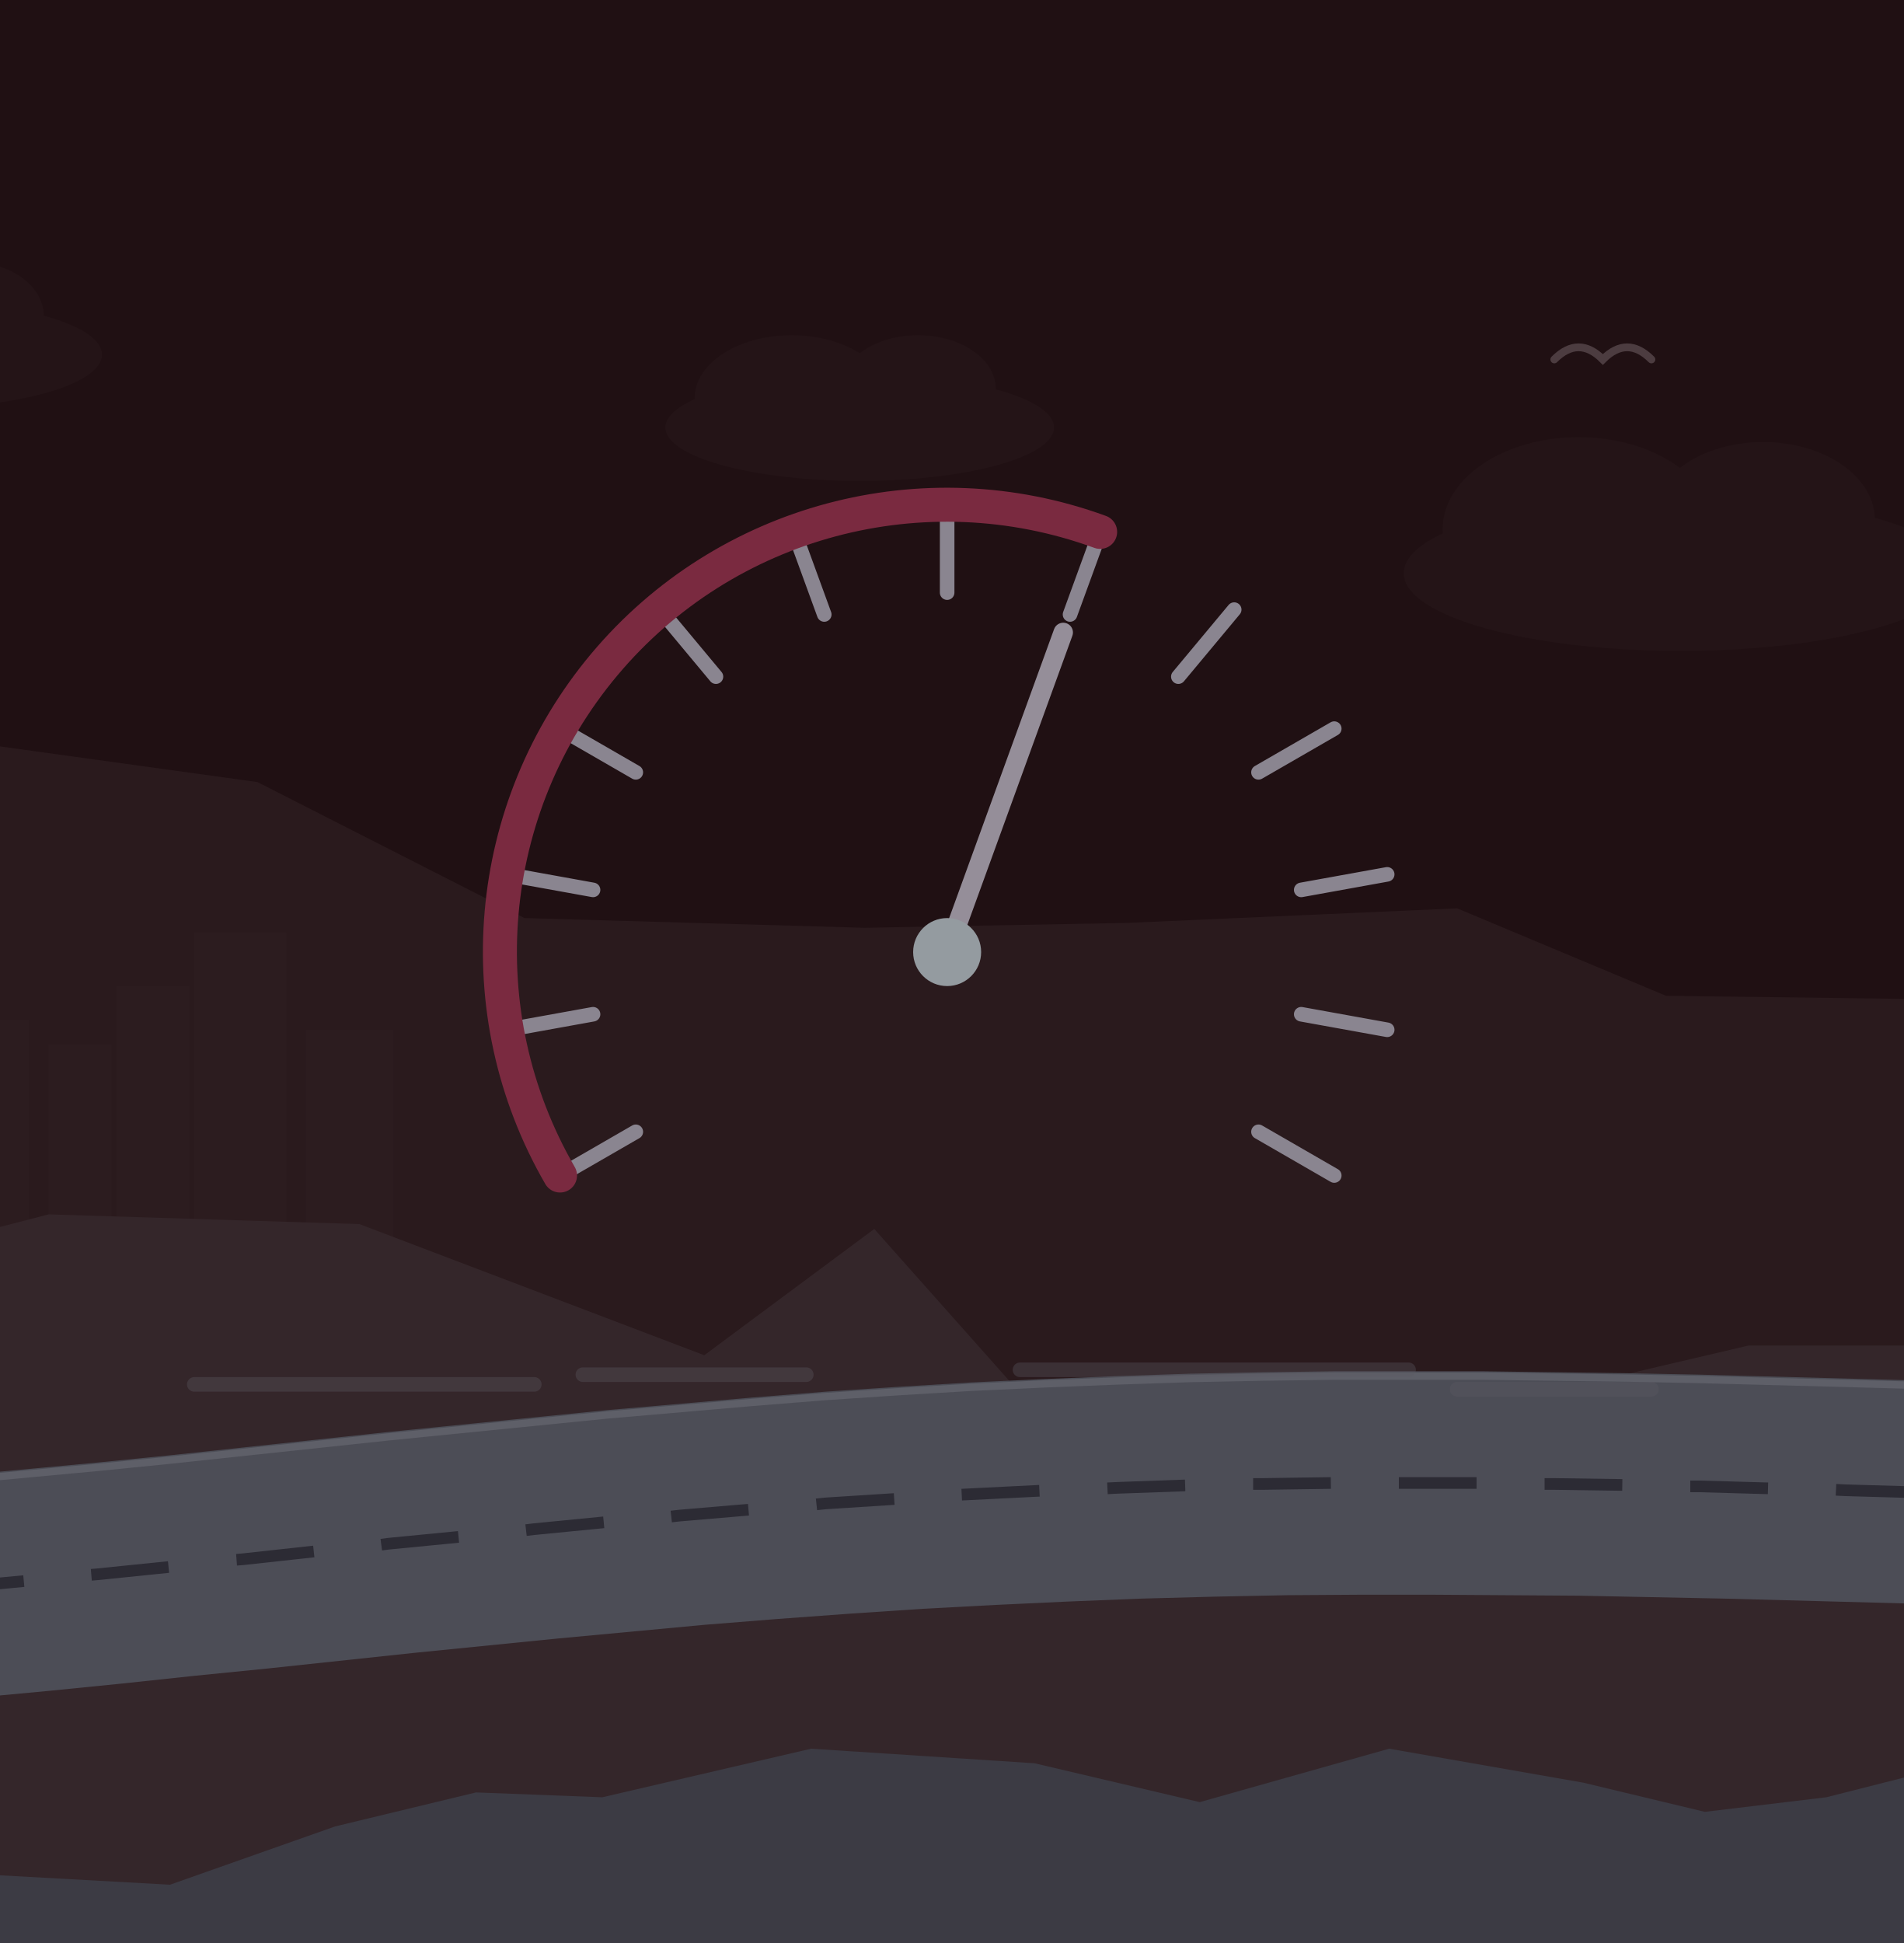
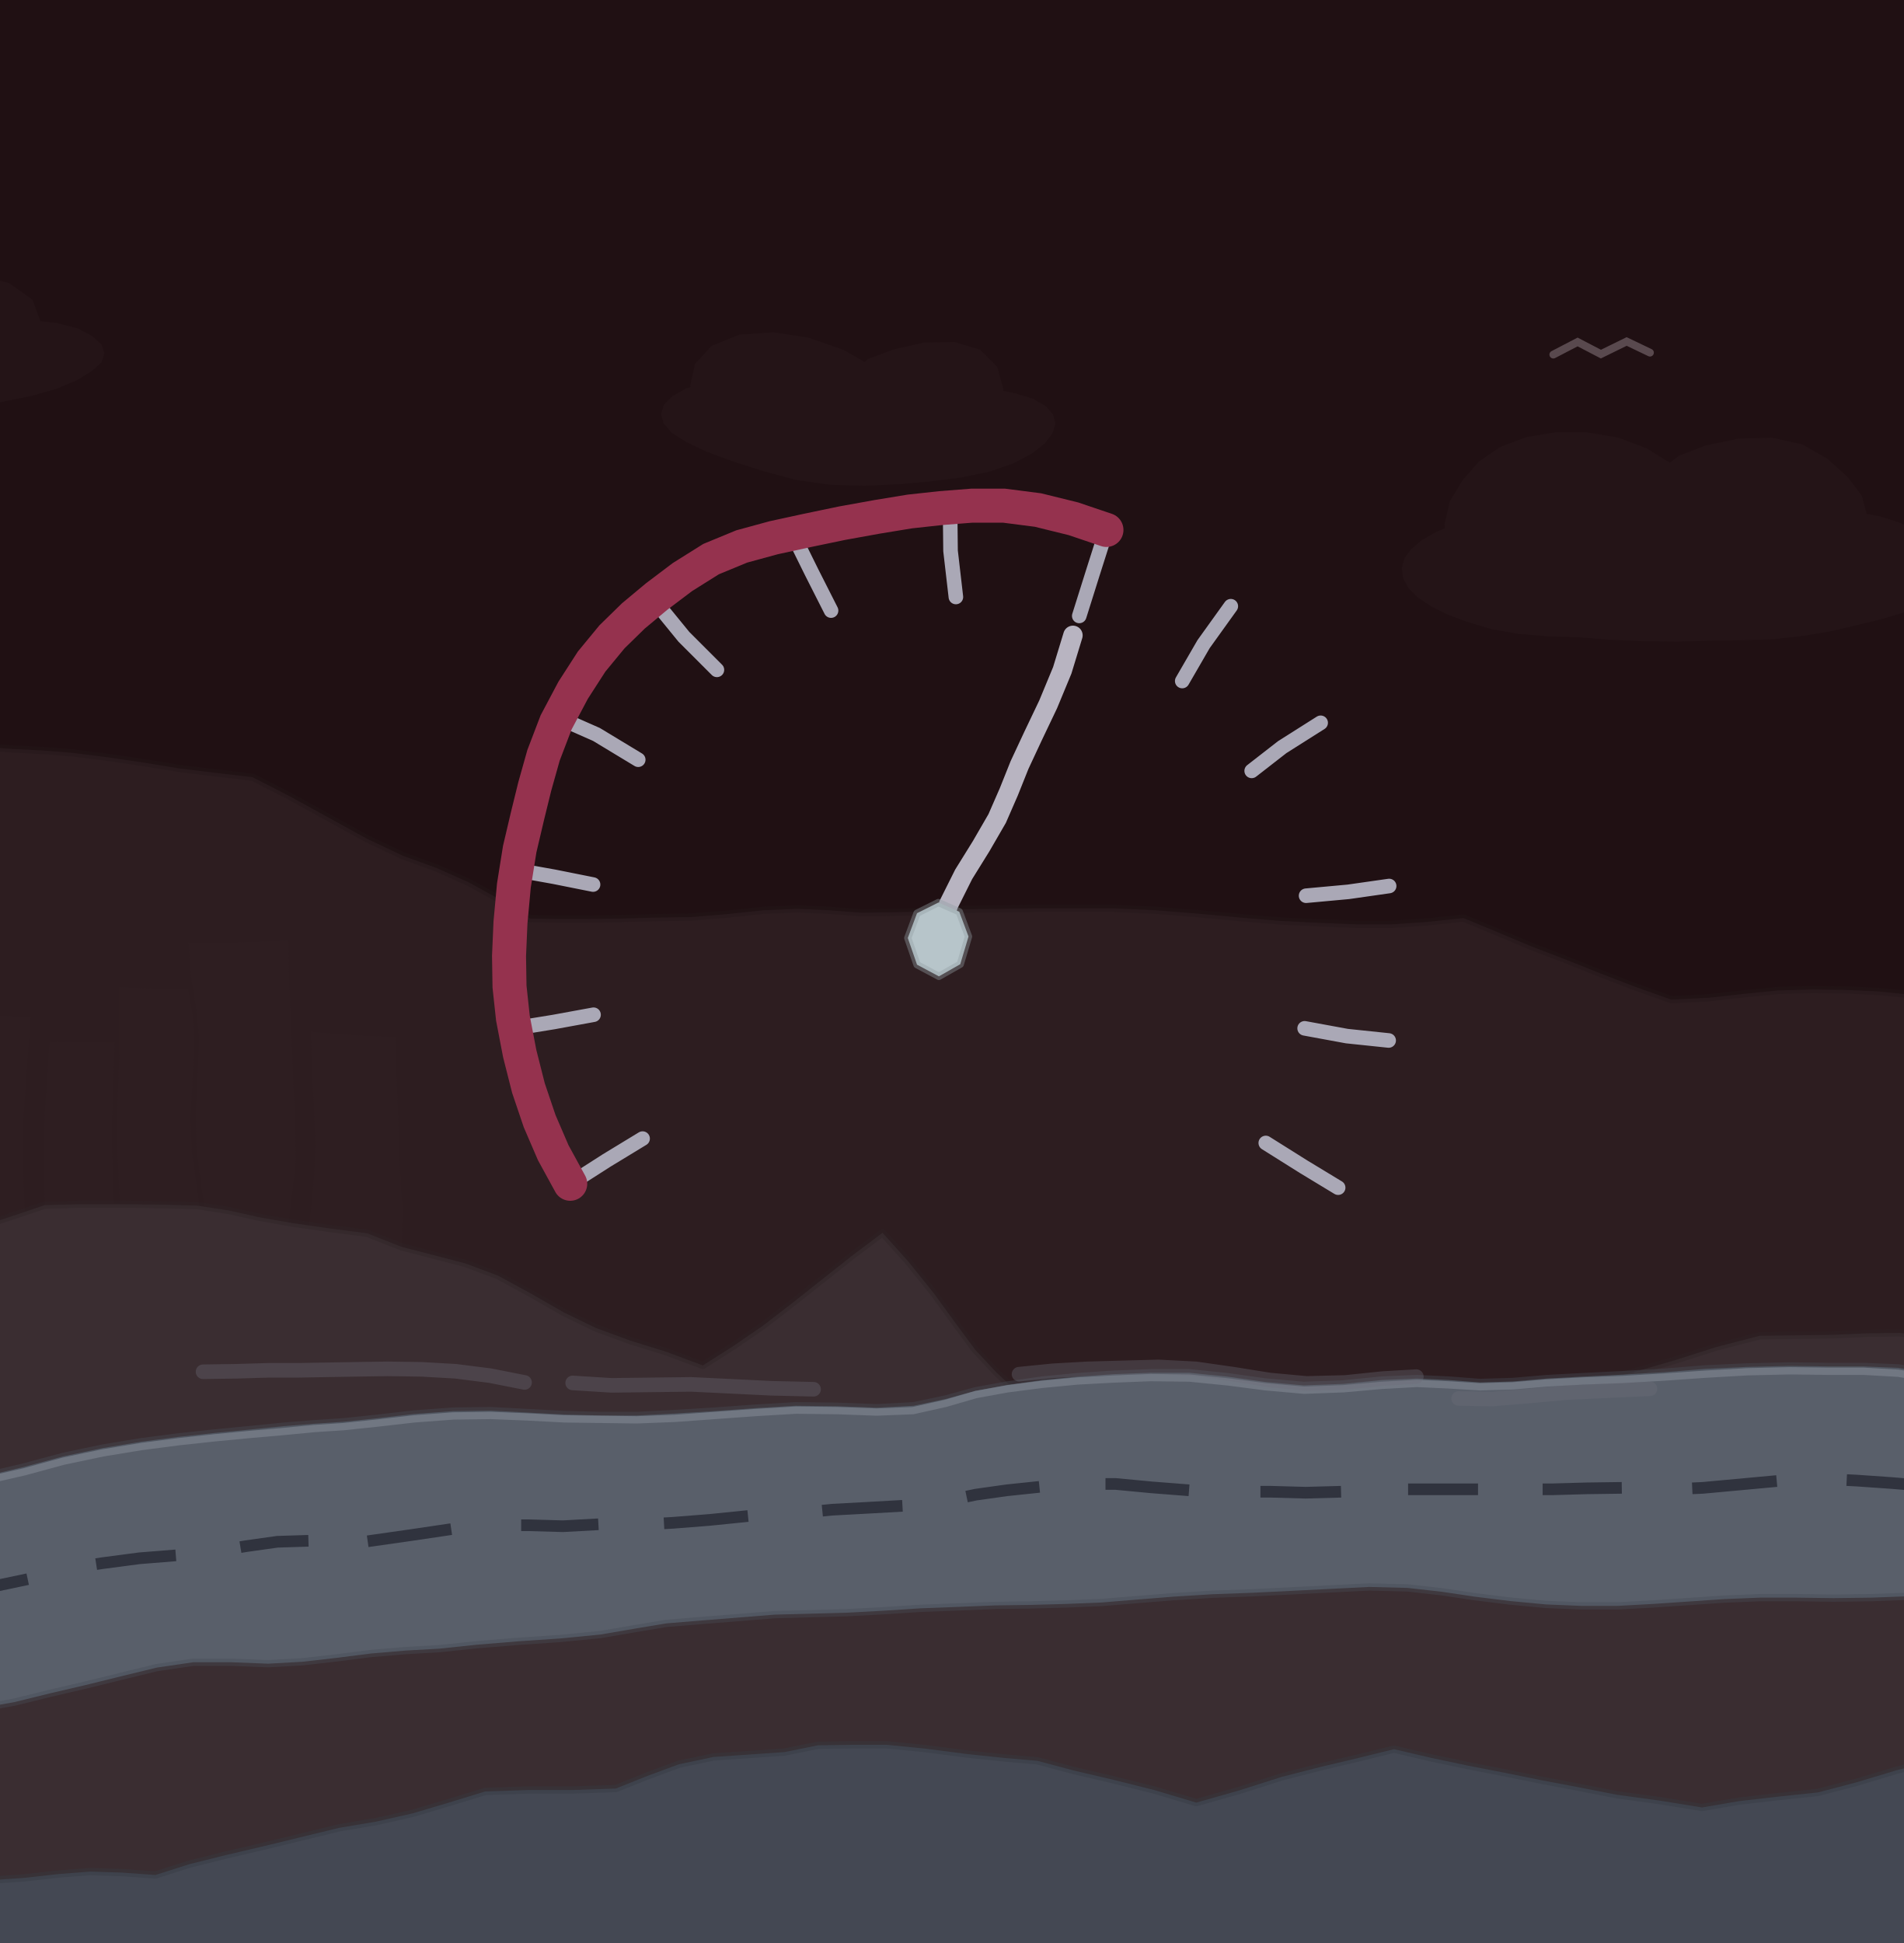
<svg xmlns="http://www.w3.org/2000/svg" viewBox="0 0 392 400">
  <g transform="translate(-780 0)">
    <path d="M0 0H1950V400H0Z" fill="#201013" />
-     <path d="M725 73A38 11 0 1 0 801 73A38 11 0 1 0 725 73ZM730 67A19 13 0 1 0 768 67A19 13 0 1 0 730 67ZM759 65A15 11 0 1 0 789 65A15 11 0 1 0 759 65ZM917 88A40 11 0 1 0 997 88A40 11 0 1 0 917 88ZM923 82A20 13 0 1 0 963 82A20 13 0 1 0 923 82ZM953 80A16 11 0 1 0 985 80A16 11 0 1 0 953 80ZM1069 118A57 16 0 1 0 1183 118A57 16 0 1 0 1069 118ZM1077 109A28 19 0 1 0 1133 109A28 19 0 1 0 1077 109ZM1120 107A23 16 0 1 0 1166 107A23 16 0 1 0 1120 107Z" fill="#241417" />
-     <path d="M768 152L768 152L833 161L888 189L958 191L1012 190L1080 187L1123 205L1184 205.8L1184 420L768 420Z" fill="#2A1A1D" />
-     <path d="M702 175H721V268H702ZM722 200H745V268H722ZM732 188H734V200H732ZM747 198H767V268H747ZM756 186H758V198H756ZM768 210H786V268H768ZM790 215H803V268H790ZM804 203H819V268H804ZM820 192H839V268H820ZM843 212H861V268H843Z" fill="#2C1C1F" />
-     <path d="M768 255.7L790 250L854 252L925 279L960 253L1000 298L1049 290L1093 288L1140 277L1184 277L1184 420L768 420Z" fill="#34262A" />
-     <path d="M1100 74q5-5 10 0q5-5 10 0" fill="none" stroke="#4C3C40" stroke-width="1.6" stroke-linecap="round" />
-     <path d="M768 304.1L770 303.9L785 302.5L800 301.1L815 299.6L830 298L845 296.4L860 294.8L875 293.3L890 291.8L905 290.3L920 289L935 287.7L950 286.5L965 285.5L980 284.6L995 283.9L1010 283.3L1025 282.8L1040 282.5L1055 282.3L1070 282.3L1085 282.3L1100 282.5L1115 282.7L1130 283L1145 283.4L1160 283.8L1175 284.2L1184 284.4L1184 330.4L1180 330.3L1165 329.9L1150 329.5L1135 329.1L1120 328.8L1105 328.5L1090 328.4L1075 328.3L1060 328.3L1045 328.4L1030 328.7L1015 329.1L1000 329.7L985 330.4L970 331.2L955 332.2L940 333.3L925 334.5L910 335.9L895 337.3L880 338.8L865 340.3L850 341.9L835 343.5L820 345L805 346.6L790 348.1L775 349.5L768 350.1Z" fill="#4C4D56" />
-     <path d="M755 306.2L770 304.9L785 303.5L800 302.1L815 300.6L830 299L845 297.4L860 295.8L875 294.3L890 292.8L905 291.3L920 290L935 288.7L950 287.5L965 286.5L980 285.6L995 284.9L1010 284.3L1025 283.8L1040 283.5L1055 283.3L1070 283.3L1085 283.3L1100 283.5L1115 283.7L1130 284L1145 284.4L1160 284.8L1175 285.2L1190 285.6" fill="none" stroke="#5E5F68" stroke-width="1.5" />
-     <path d="M768.9 327L770 326.9L784.9 325.5M798.8 324.2L800 324.1L814.7 322.6M828.7 321.1L830 321L844.6 319.4M858.5 318L860 317.8L874.4 316.4M888.3 315L890 314.8L904.3 313.4M918.2 312.2L920 312L934.1 310.8M948.1 309.7L950 309.5L964.1 308.6M978 307.7L980 307.6L994 306.9M1008 306.4L1010 306.3L1024 305.8M1038 305.5L1040 305.5L1054 305.3M1068 305.3L1070 305.3L1084 305.3M1098 305.5L1100 305.5L1114 305.7M1128 306L1130 306L1144 306.4M1158 306.7L1160 306.8L1174 307.2" fill="none" stroke="#2C2B34" stroke-width="2.4" />
-     <path d="M910.9 233L895.3 242M902.1 208.8L884.4 212M902.1 183.2L884.4 180M910.9 159L895.3 150M927.4 139.3L915.9 125.5M949.7 126.5L943.5 109.5M975 122L975 104M1000.3 126.5L1006.5 109.5M1022.6 139.3L1034.1 125.5M1039.1 159L1054.7 150M1047.9 183.2L1065.6 180M1047.9 208.8L1065.6 212M1039.1 233L1054.7 242" fill="none" stroke="#8A8590" stroke-width="3" stroke-linecap="round" />
-     <path d="M895.3 242A92 92 0 0 1 1006.5 109.5" fill="none" stroke="#7A2A40" stroke-width="7" stroke-linecap="round" />
-     <path d="M975 196L998.9 130.2" fill="none" stroke="#958E99" stroke-width="4" stroke-linecap="round" />
-     <path d="M968 196A7 7 0 1 0 982 196A7 7 0 1 0 968 196Z" fill="#949BA0" />
-     <path d="M820 285h70M900 283h46M990 282h80M1080 286h40" fill="none" stroke="#5C5862" stroke-width="3" stroke-linecap="round" opacity="0.35" />
-     <path d="M768 385.4L815 388L849 376L878 369L904 370L947 360L993 363L1027 371L1066 360L1106 367L1131 373L1156 370L1184 362.9L1184 420L768 420Z" fill="#3C3B44" />
+     <path d="M722.3 71.7L722.9 73.8L724.8 75.9L727.8 78L731.7 80L736.4 81.6L741.7 82.9L747.6 83.9L753.9 84.7L760.4 84.9L766.7 84.5L773.3 83.7L780 82.8L786.1 81.6L791.5 80.1L795.8 78.3L798.9 76.4L800.9 74.6L801.5 72.7L800.9 70.9L799 69.2L796 67.6L791.7 66.5L786.5 65.9L780.4 65.7L773.9 65.3L766.9 64.8L759.9 64.3L753.2 63.8L747 63.7L741.3 64L736.1 64.7L731.5 65.7L727.7 66.8L724.8 68.1L723 69.8L722.3 71.7ZM727.6 66.3L728.6 70.9L732 75.2L737.1 78.5L743.2 80.3L749.7 80.6L755.7 79.5L760.6 77.1L764 73.7L765.3 69.6L764 65.1L760.4 60.9L755.2 57.5L749.1 55.3L743 54.5L737.2 55.4L732.3 57.9L729 61.8L727.6 66.3ZM755.8 66.9L757.3 71.7L761.7 75.5L768 77.5L775 77.3L781.7 74.9L786.5 70.8L788.3 66.1L786.7 61.7L781.9 58.3L774.9 56.4L767.7 56.5L761.5 58.6L757.3 62.3L755.8 66.9ZM916.1 85.2L916.6 87.1L918.3 89.1L921.3 91L925.5 93L930.9 95L937.2 97L943.9 98.8L950.9 99.8L958 100L964.9 99.7L971.6 99.1L977.9 98.3L983.7 97.1L988.6 95.4L992.4 93.4L995.1 91.3L996.7 89.2L997.3 87.2L996.8 85.3L995.3 83.6L992.7 82.1L989.1 81L984.3 80L978.4 79.2L971.8 78.7L964.9 78.5L958 78.3L950.9 78L944 77.7L937.3 77.6L931 77.9L925.6 78.7L921.4 79.9L918.5 81.5L916.7 83.3L916.1 85.2ZM922.1 79.4L923.5 84.2L927.3 88.5L933.2 92.1L940.4 94.6L947.7 95.4L954.2 94.1L959.2 91L962.4 87L963.7 82.9L962.8 78.9L959.4 75.3L953.6 72L946.4 69.5L939.2 68.4L932.2 68.9L926.5 71.2L923.1 74.9L922.1 79.4ZM954 81L955.3 85.1L958.5 88.5L963.5 90.6L969.9 91.6L976.4 91.2L981.9 89.1L985.4 85.1L986.6 80.2L985.3 75.5L981.8 72L976.5 70.4L970.3 70.5L964.1 71.9L958.7 73.9L955.1 77L954 81ZM1068.6 117L1068.9 119.1L1070 121.1L1071.9 123L1074.6 124.8L1078 126.5L1082 128L1087 129.5L1092.6 130.5L1098.7 131L1105 131.2L1111.5 131.7L1118.4 132L1125.3 132.1L1131.8 131.9L1138.4 131.8L1145 131.6L1151.3 130.9L1157.2 129.9L1162.7 128.6L1167.6 127.4L1171.9 126.1L1175.4 124.8L1178.2 123.2L1180.1 121.5L1181.2 119.6L1181.5 117.6L1180.9 115.5L1179.7 113.4L1177.6 111.4L1174.9 109.5L1171.4 107.7L1167.1 106.3L1162.1 105.4L1156.7 104.9L1150.9 104.2L1144.4 103.1L1137.1 101.7L1129.9 100.6L1123.4 100.3L1117.4 100.7L1111.4 101.3L1105.1 101.9L1099.1 103L1093.6 104.1L1088.6 105.3L1083.9 106.5L1079.5 107.9L1075.7 109.5L1072.7 111.2L1070.5 113.1L1069.1 115L1068.6 117ZM1077.4 107.9L1077.9 112.7L1080 117.1L1083.4 121L1088.1 124.1L1094.1 125.9L1100.7 126.3L1107.3 125.8L1113.8 124.8L1119.9 122.7L1124.5 119.7L1127.6 115.9L1129.3 111.6L1129.9 107.2L1129.1 102.8L1127 98.7L1123.7 95.2L1119 92.3L1113.2 90.1L1106.7 89L1100.2 89L1094.2 90L1088.9 92L1084.5 95L1081.1 98.9L1078.5 103.2L1077.4 107.9ZM1118.3 105.4L1119.2 109.9L1121.8 113.8L1126 117.1L1131.6 119.7L1138.1 121.5L1144.9 122L1151.2 121L1156.7 118.5L1160.9 114.9L1163.5 110.6L1164.4 106.1L1163.3 102L1160.4 98.2L1156.3 94.5L1151.1 91.5L1144.8 90.1L1137.9 90.3L1131.2 91.7L1125.7 93.8L1121.5 97L1119 101L1118.3 105.4Z" fill="#241417" />
+     <path d="M766.5 152.8L769.5 152.3L776.4 153.7L782.7 154.2L788.7 154.5L795 155L802.1 155.9L809.6 157L816.9 158.2L824.3 159.1L832 160L839.6 163.9L847.6 168.3L855.6 172.7L863 176.2L869.9 178.7L876.6 181.7L883.3 185.4L889.1 189.1L894.7 189.2L901 189.2L908.1 189.1L915.3 188.9L922.3 188.8L929.6 188.2L937.2 187.4L944.2 187.1L950.7 187.4L957.3 187.9L964.8 187.8L971.7 187.6L978.6 187.2L986 187.1L993.5 187L1001.1 187L1009.2 187L1018 187.4L1026.7 188.1L1035.3 188.9L1043.7 189.6L1051.8 190L1059.3 190.3L1066.5 190.3L1073.8 189.8L1081.3 189L1088.3 191.9L1095.2 194.8L1102.5 197.6L1109.5 200.4L1116.5 203.1L1124.1 205.8L1131.9 205.4L1139.1 204.6L1146.1 203.9L1153.3 203.7L1160.1 203.8L1166.6 204.1L1173.6 204.8L1181.5 205.5L1185.5 205.8L1185.5 421.1L1185 421.1L1177.4 421.1L1170 420.7L1163.3 419.7L1156.8 418.4L1150 418L1142.8 418.3L1135.6 418.8L1128.8 419L1122.1 419.1L1115.3 419.3L1108.5 419.4L1101.8 419.4L1095.1 419.3L1088.5 419.2L1082.2 419.5L1076 419.8L1069.4 419.9L1062.2 419.7L1054.9 419.6L1047.4 420L1040.1 420.5L1032.7 421.1L1025.1 421.8L1017.2 422.3L1009.5 422.4L1002.4 422.3L995.9 422.3L989.6 422.3L982.8 421.9L975.2 420.5L967.6 419.1L960.4 418.7L954 419.1L947.7 419.5L940.9 419.7L933.5 419.7L926 419.7L918.9 419.7L912.2 419.9L905.7 420L899.1 419.9L892.1 419.7L885.1 419.4L878.5 419.2L872.1 418.7L865.4 418.3L858.4 418.2L851.3 418.3L844.3 418.4L837 418.3L829.9 418.5L822.9 418.8L815.8 418.8L808.8 418.8L801.9 419.2L795.1 420L788.1 420.6L781 421.1L774.1 421.6L767.4 422.2L766.5 422.3Z" fill="#2D1D20" stroke="#24171A" stroke-width="1.5" stroke-linejoin="round" stroke-opacity="0.4" />
+     <path d="M701.2 175.1L711.2 175.1L721.3 175.4L721.6 183.1L721.6 190.7L721.7 197.9L722.4 204.8L723 211.6L723.2 218L722.9 224.1L722.7 230.4L722.7 237.4L722.5 244.8L722.2 252.6L722.2 260.5L722.6 268.3L712.6 268L703.3 268.5L703.1 261.3L703.3 253.6L703.7 245.6L704 237.9L704 230.8L703.8 224.2L703.6 217.7L703.2 211.2L702.4 204.6L701.7 197.8L701.6 190.6L701.5 182.9ZM723 201.3L730.4 201L738 200.5L745.4 200.4L745.1 207.8L744.8 215L744.8 221.9L744.9 228.7L744.8 236.1L744.6 243.8L744.3 251.8L744.5 260.1L745 268.9L738.4 268.7L731.3 268.7L723.6 268.3L723.2 260L723.3 251.7L723.6 243.6L723.8 235.8L723.8 228.6L724 222L724.1 215.5L723.7 208.5ZM732.8 189.1L734.8 188.9L734.7 200.7L732.7 200.8ZM747.3 198.5L757.2 198L767.4 197L767.1 204.1L766.5 211.2L765.8 218L765.3 224.4L764.9 230.9L764.8 238.1L765 245.7L765.2 253.3L765.2 261L765 268.8L755.6 269.1L746.7 269L746.2 260.9L746 253.1L746.2 245.6L746.5 238.2L746.7 231.2L746.6 224.9L746.5 218.7L746.8 212.1L747.1 205.3ZM756.5 186.1L758.5 185.9L758.2 197.9L756.2 198.1ZM767.8 209.1L777 208.9L786.3 209.4L785.8 216.5L785.3 223.5L784.8 230.5L784.7 237.6L784.9 244.7L785.2 251.9L785.3 259.6L785.2 267.8L775.2 268.4L766 268.8L766.3 260.7L766.3 252.8L766 244.9L765.8 237.1L766 229.7L766.4 223L767 216.3ZM790.2 214.5L803.6 214.6L803.4 221.9L803.1 229.4L803.1 236.7L803.3 243.4L803.6 250.1L803.9 257.9L804.2 266.4L789.7 267.5L789.5 258.8L789.3 250.8L789.1 243.7L789 236.8L789.2 229.4L789.7 221.9ZM804.6 203.2L811.4 203.5L818.7 203.6L819.7 209.4L819.9 216L819.6 223.2L819.2 230.5L819.5 237.4L820.5 244L821.4 250.7L821.4 258.1L820.9 266.1L813.3 266.1L805.2 266.4L805 258.2L804.8 250.7L804.5 244.2L804.2 237.9L804.1 231.1L804.3 223.9L804.6 216.9L804.6 210.1ZM818.8 194L829.1 194L839.4 193.6L839.5 200.8L839.8 207.7L840.1 214.9L840.4 223.1L840.8 231.5L840.9 239.2L840.1 246.1L839.3 252.8L839.2 259.8L839.9 266.7L831 266.2L821.9 266.1L822.4 257.7L822.3 250.1L821.3 243.1L820.4 236L820.3 228.7L820.7 220.9L821 213.5L820.3 207L819.3 200.9ZM844 212.4L852.5 213.1L861.4 213.5L861.6 220.8L861.9 227.4L862.1 234.2L862.4 241.7L862.9 249.3L862.7 256.1L861.8 261.8L860.8 267L852.1 266.9L843.6 266.8L843.3 260.7L843.4 254.4L844.1 248.2L844.7 241.7L844.9 234.8L844.6 227.3L844.2 219.7Z" fill="#2E1E21" />
+     <path d="M766.5 255.1L767.4 254.9L775 252.8L782.1 250.5L789.2 248.1L796.8 247.9L804.9 247.9L813.2 248L820.6 248.2L827.1 249.2L833.4 250.6L840.2 251.8L847.9 252.9L855.6 253.9L862.7 256.7L869.3 258.4L875.8 260.1L882.5 262.6L889.3 266.3L896.1 270.2L902.7 273.4L909.8 276L917.2 278.3L924.7 281.1L931 277.1L937.1 272.9L943.2 268.2L949.5 263.2L955.7 258.3L961.7 253.8L967 259.7L972.3 266.3L976.8 272.5L980.8 277.9L985.2 282.6L989.8 286.9L994.5 291.8L999.2 297.4L1006.1 296.2L1013.7 295.6L1021.6 295.3L1029.3 294.9L1036.5 294.1L1043.5 293.4L1050.8 292.7L1058.4 292.3L1065.7 291.6L1072.5 290.9L1078.9 290.6L1085.2 290.2L1091.9 289.5L1099.3 287.1L1107.1 284.9L1115.6 282.7L1124.6 280.1L1133.4 277.3L1142.3 275L1150.2 274.9L1157.4 274.8L1164.2 274.5L1171.1 274.4L1178.1 275.3L1184.8 277.4L1185.5 277.6L1185.5 421.1L1185 421.1L1177.4 421.1L1170 420.7L1163.3 419.7L1156.8 418.4L1150 418L1142.8 418.3L1135.6 418.8L1128.8 419L1122.1 419.1L1115.3 419.3L1108.5 419.4L1101.8 419.4L1095.1 419.3L1088.5 419.2L1082.2 419.5L1076 419.8L1069.4 419.9L1062.2 419.7L1054.9 419.6L1047.4 420L1040.1 420.5L1032.7 421.1L1025.1 421.8L1017.2 422.3L1009.5 422.4L1002.4 422.3L995.9 422.3L989.6 422.3L982.8 421.9L975.2 420.5L967.6 419.1L960.4 418.7L954 419.1L947.7 419.5L940.9 419.7L933.5 419.7L926 419.7L918.9 419.7L912.2 419.9L905.7 420L899.1 419.9L892.1 419.7L885.1 419.4L878.5 419.2L872.1 418.7L865.4 418.3L858.4 418.2L851.3 418.3L844.3 418.4L837 418.3L829.9 418.5L822.9 418.8L815.8 418.8L808.8 418.8L801.9 419.2L795.1 420L788.1 420.6L781 421.1L774.1 421.6L767.4 422.2L766.5 422.3Z" fill="#3A2D31" stroke="#2E2427" stroke-width="1.5" stroke-linejoin="round" stroke-opacity="0.4" />
+     <path d="M1099.8 73L1104.8 70.4L1109.6 72.9L1114.9 70.3L1119.7 72.6" fill="none" stroke="#59494E" stroke-width="1.6" stroke-linecap="round" />
+     <path d="M766.5 305.3L769.2 305L776.9 303.9L784.9 302L793.1 299.8L801.2 298.1L809.1 296.8L816.8 295.8L824.2 295L831.5 294.3L838.4 293.6L844.6 293.1L850.7 292.7L857.4 292L865.2 291.1L873.3 290.5L881 290.4L888.6 290.8L896.1 291.2L903.6 291.4L911.1 291.4L918.9 291L927.1 290.5L935.4 289.9L943.8 289.4L952.3 289.5L960.5 289.8L968.1 289.4L974.7 288L980.9 286.3L987.5 285.1L994.6 284.1L1001.8 283.4L1009.2 282.9L1016.9 282.6L1024.8 282.6L1032.7 283.4L1040.5 284.5L1048.4 285.2L1056.5 284.9L1064.5 284.1L1071.7 283.8L1078.2 284.1L1084.7 284.6L1091.5 284.4L1098.5 283.8L1105.9 283.4L1113.9 283L1122.5 282.5L1131.1 281.8L1139.7 281.4L1148.4 281.2L1156.4 281.3L1163.6 281.3L1170.8 281.6L1178.1 282.8L1185.3 285.1L1185.5 285.2L1185.5 328.4L1181.6 328.4L1173.3 328.6L1165.4 328.9L1157.5 329L1149.9 328.9L1142.4 328.9L1135 329.2L1127.7 329.7L1120.3 330.2L1113 330.6L1105.6 330.6L1098.3 330.3L1090.9 329.6L1083.6 328.7L1076.9 327.7L1069.8 326.9L1061.9 326.7L1053.9 327.1L1046 327.5L1037.8 327.9L1029.6 328.2L1021.6 328.7L1014.1 329.3L1006.8 329.9L999.4 330.2L992.1 330.4L984.9 330.5L977.4 330.8L969.5 331.1L961.8 331.6L954.3 332L946.9 332.2L939.5 332.4L932 333L924.5 333.6L917.2 334.2L910.6 335.3L903.6 336.5L895.4 337.3L886.6 337.9L878.1 338.6L870.5 339.4L863.5 339.8L856.4 340.4L849.3 341.3L842.3 342.1L835.2 342.5L827.6 342.2L819.8 342.2L812.3 343.3L804.9 345.1L797.6 346.9L790.3 348.6L783 350.4L775.7 351.7L768.2 351.9L766.5 351.8Z" fill="#595F6A" stroke="#474C55" stroke-width="1.5" stroke-linejoin="round" stroke-opacity="0.4" />
+     <path d="M761.8 306.8L769.3 305.9L777.1 304.8L785 303L793.1 300.8L801.2 299.1L809.1 297.8L816.8 296.8L824.2 296L831.5 295.3L838.4 294.7L844.6 294.1L850.7 293.7L857.4 293L865.3 292.1L873.3 291.5L881.1 291.4L888.6 291.7L896.2 292.1L903.7 292.2L911.1 292.3L918.9 292L927.2 291.4L935.5 290.8L943.9 290.3L952.3 290.4L960.5 290.7L968 290.4L974.7 288.9L980.9 287.1L987.5 285.9L994.5 285L1001.8 284.3L1009.2 283.9L1016.9 283.6L1024.9 283.7L1032.9 284.5L1040.6 285.5L1048.5 286.2L1056.6 285.9L1064.5 285.2L1071.7 284.8L1078.2 285.1L1084.7 285.5L1091.5 285.3L1098.5 284.7L1105.9 284.3L1114 284L1122.5 283.5L1131.1 282.9L1139.8 282.4L1148.5 282.2L1156.4 282.3L1163.7 282.3L1170.8 282.7L1178.1 283.9L1185.3 286.1L1192.4 288.1" fill="none" stroke="#717782" stroke-width="1.5" />
+     <path d="M769.5 327.9L770.6 327.8L778.1 326.7L785.7 325.1M799.8 322L801.1 321.8L808.7 320.8L816.2 320.2M829.5 318.5L830.7 318.3L837.1 317.4L843.5 317.2M855.7 317.3L857.1 317.1L864.8 316L872.9 314.8M887.3 314L888.9 314L895.9 314.2L903.2 313.8M916.7 313.6L918.5 313.5L926.1 312.9L934 312.1M949.3 311L951.3 310.8L958.7 310.4L965.8 310M979 308.1L980.9 307.7L987.3 306.8L994 306.1M1007.6 305.5L1009.7 305.5L1017.1 306.2L1024.8 306.8M1039.5 307.1L1041.6 307.1L1048.8 307.3L1056.1 307.1M1069.9 306.6L1071.8 306.6L1078.1 306.6L1084.3 306.6M1097.6 306.6L1099.6 306.6L1106.7 306.4L1113.9 306.3M1128.4 306.4L1130.6 306.3L1138.2 305.6L1145.8 304.9M1160.2 304.7L1162.2 304.8L1169.4 305.3L1176.6 305.9" fill="none" stroke="#30333E" stroke-width="2.4" />
+     <path d="M912.3 234.4L904.9 238.9L897.4 243.7M902.2 208.9L894 210.4L886 211.7M902.1 182.1L894.1 180.5L886.3 179.1M911.4 156.4L902.8 151.2L895.1 147.8M927.6 137.9L920.8 131.1L914.6 123.5M951.1 125.7L947.1 117.8L943.2 109.9M976.8 122.9L975.7 113.4L975.6 104.5M1002.2 126.8L1005 117.9L1007.8 109.1M1023.4 140.2L1027.8 132.6L1033.4 124.8M1037.7 158.7L1044 153.8L1051.9 148.8M1048.9 184.4L1057.6 183.6L1066 182.4M1048.6 211.7L1057.3 213.3L1065.9 214.2M1040.6 235.3L1048.4 240.2L1055.5 244.5" fill="none" stroke="#AAA8B6" stroke-width="3" stroke-linecap="round" />
+     <path d="M897.4 243.7L893.9 237.3L891.1 230.8L888.8 224L887 216.9L885.6 209.6L884.9 203.1L884.8 196.8L885.1 189.9L885.8 182.3L887 174.8L888.6 168L890.1 161.9L891.9 155.5L894.5 148.7L898 142.1L901.8 136.2L906 131.1L910.4 126.8L915.2 122.8L920.5 118.8L926.4 115.1L932.7 112.5L939.3 110.7L946.2 109.2L953.4 107.7L960.6 106.4L967.3 105.3L973.7 104.6L980.1 104.1L986.7 104.1L993.7 105L1001 106.8L1007.8 109.1" fill="none" stroke="#95324E" stroke-width="7" stroke-linecap="round" />
+     <path d="M973.1 193L975.3 186.2L978.4 180L982 174.2L985.3 168.5L987.7 163L989.9 157.5L992.7 151.5L995.8 145L998.7 138L1000.9 130.8" fill="none" stroke="#B8B4C1" stroke-width="4" stroke-linecap="round" />
+     <path d="M966.9 193.1L968.8 198.6L973.3 201L977.7 198.5L979.4 192.8L977.5 187.7L973.2 185.8L968.8 188L966.9 193.1Z" fill="#B7C5CA" stroke="#929EA2" stroke-width="1.5" stroke-linejoin="round" stroke-opacity="0.4" />
+     <path d="M821.8 282.4L828.7 282.3L835.4 282.1L841.6 282.1L847.3 282L853.2 281.9L859.8 281.8L866.8 281.9L873.8 282.3L880.9 283.2L888 284.6M897.9 284.7L905.9 285.2L914 285.1L922.3 285L930.6 285.4L938.8 285.8L947.5 286M989.8 282.9L996.8 282.2L1003.9 281.8L1011.1 281.6L1018.5 281.4L1026.2 281.8L1033.9 282.9L1041.4 284.1L1049 284.8L1057 284.6L1064.7 283.8L1071.6 283.4M1080.3 287.9L1087.3 288L1094.7 287.4L1102.4 286.7L1110.8 286.3L1119.7 285.9" fill="none" stroke="#6E6E7A" stroke-width="3" stroke-linecap="round" stroke-opacity="0.35" />
+     <path d="M766.5 386.8L770.1 386.9L777.7 387.1L784.9 386.6L792.1 385.8L798.6 385.3L805 385.5L812 386L818.9 383.8L826.5 381.9L834.6 380L842.4 378.1L849.8 376.3L857.5 375L865 373.3L872.4 371.1L879.9 368.8L888.9 368.5L898 368.5L906.8 368.2L913.3 365.6L919.8 363.2L926.9 361.7L934.3 361.2L941.5 360.7L948.4 359.3L955.4 359.2L962.6 359.2L970.6 360L979.1 361.1L986.7 361.9L993.6 362.5L1001.1 364.5L1009.2 366.4L1017.6 368.5L1026.3 371.1L1035.1 368.6L1043.9 365.8L1052.1 363.7L1059.7 361.9L1067 360.1L1074.7 361.9L1082.3 363.5L1090 365L1097.4 366.5L1104.8 367.9L1113 369.5L1121.8 370.7L1130.4 372.1L1138 370.8L1145.8 369.9L1154.3 369L1162.3 366.9L1170.6 364.4L1178.5 362.5L1185.5 361.4L1185.5 421.1L1185 421.1L1177.4 421.1L1170 420.7L1163.3 419.7L1156.8 418.4L1150 418L1142.8 418.3L1135.6 418.8L1128.8 419L1122.1 419.1L1115.3 419.3L1108.5 419.4L1101.8 419.4L1095.1 419.3L1088.5 419.2L1082.2 419.5L1076 419.8L1069.4 419.9L1062.2 419.7L1054.9 419.6L1047.4 420L1040.1 420.5L1032.7 421.1L1025.1 421.8L1017.2 422.3L1009.5 422.4L1002.4 422.3L995.9 422.3L989.6 422.3L982.8 421.9L975.2 420.5L967.6 419.1L960.4 418.7L954 419.1L947.7 419.5L940.9 419.7L933.5 419.7L926 419.7L918.9 419.7L912.2 419.9L905.7 420L899.1 419.9L892.1 419.7L885.1 419.4L878.5 419.2L872.1 418.7L865.4 418.3L858.4 418.2L851.3 418.3L844.3 418.4L837 418.3L829.9 418.5L822.9 418.8L815.8 418.8L808.8 418.8L801.9 419.2L795.1 420L788.1 420.6L781 421.1L774.1 421.6L767.4 422.2L766.5 422.3Z" fill="#444853" stroke="#363A42" stroke-width="1.5" stroke-linejoin="round" stroke-opacity="0.4" />
  </g>
</svg>
